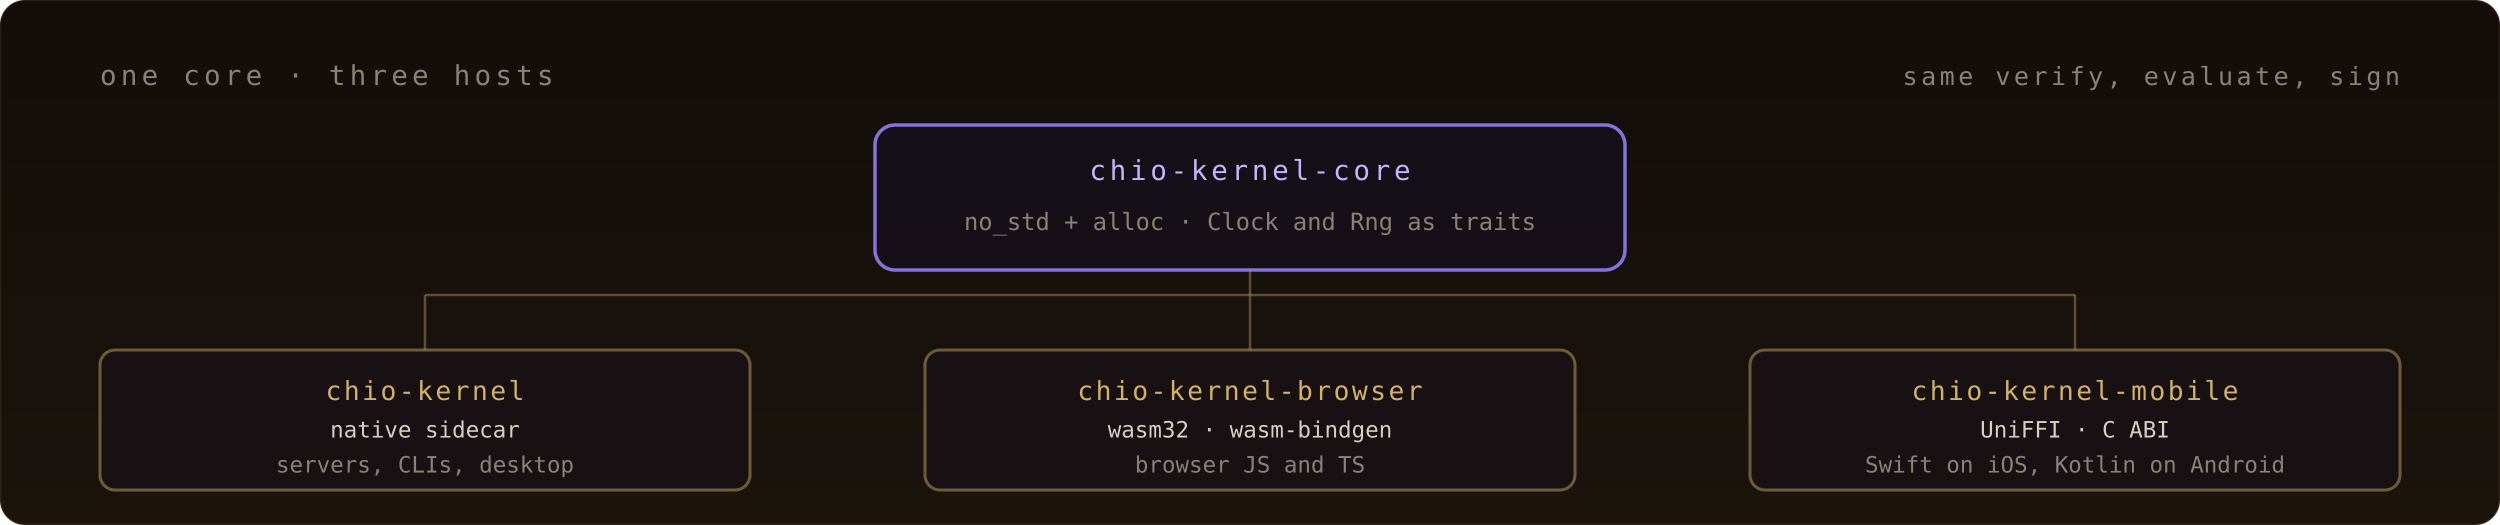
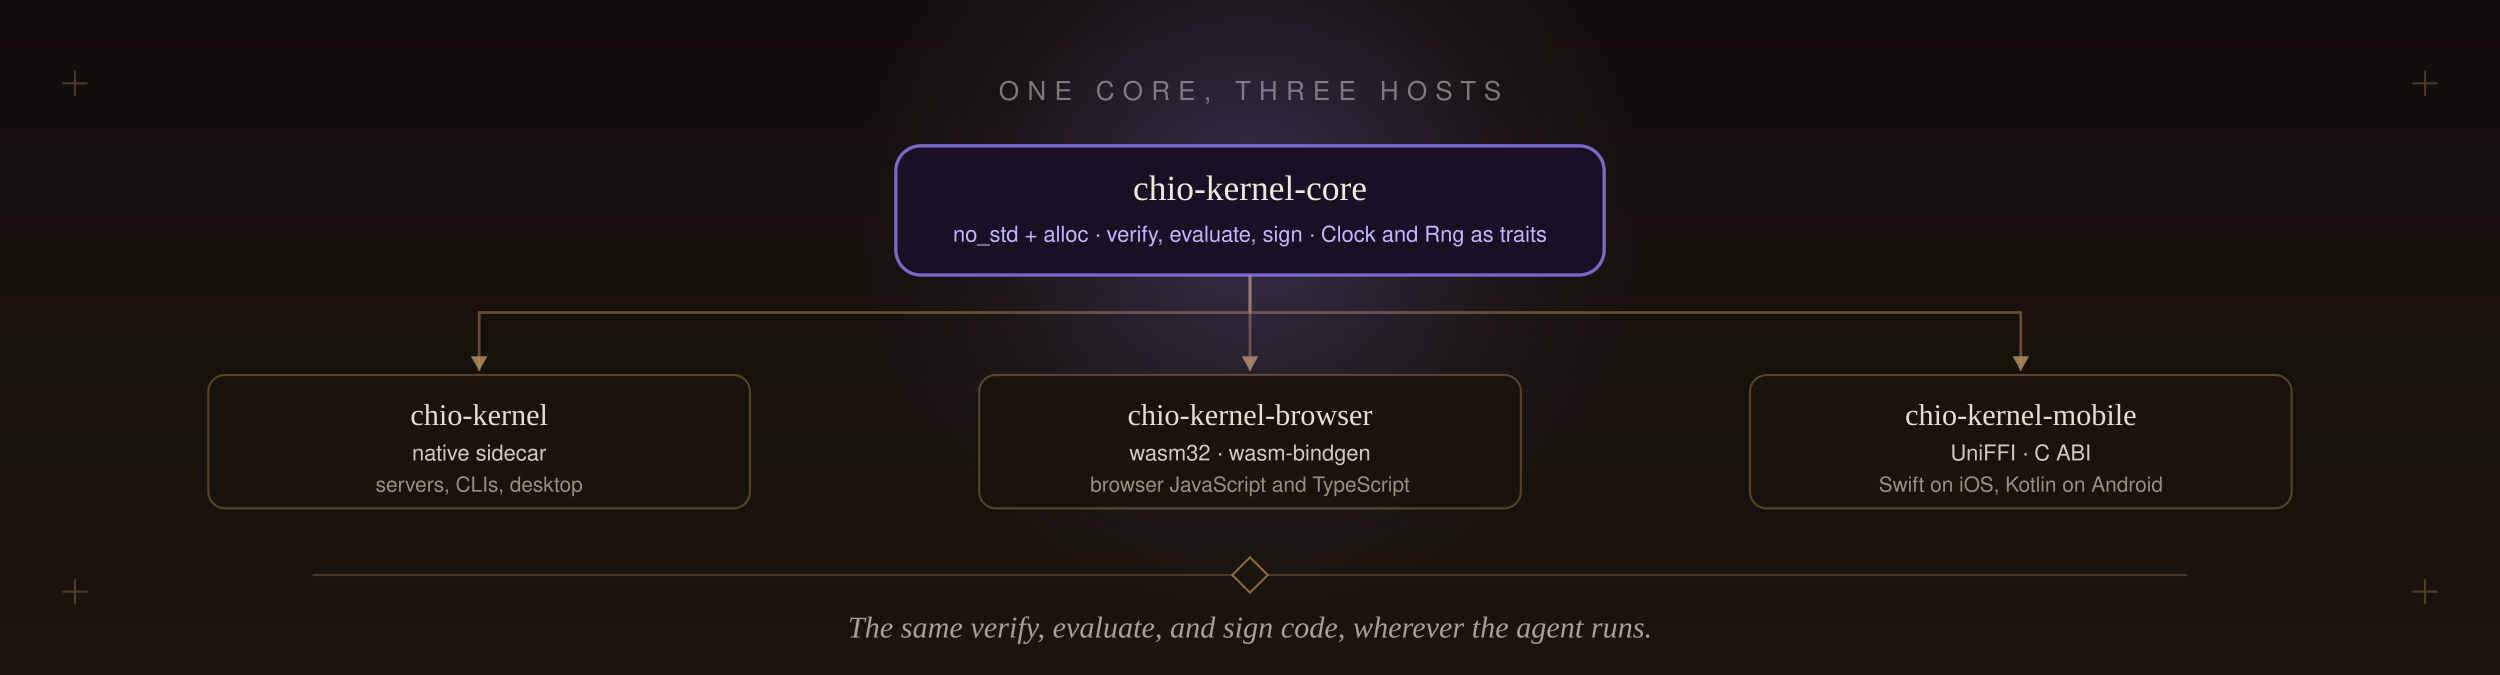
- <svg xmlns="http://www.w3.org/2000/svg" viewBox="0 0 1000 210" width="1000" height="210" role="img" aria-label="chio-kernel-core is no_std and takes its clock and RNG as traits. The same verify, evaluate, and sign code ships as the native chio-kernel sidecar, as chio-kernel-browser over wasm32, and as chio-kernel-mobile over UniFFI for iOS and Android.">
+ <svg xmlns="http://www.w3.org/2000/svg" viewBox="0 0 1200 324" width="1200" height="324" role="img" aria-label="chio-kernel-core is no_std and takes its clock and RNG as traits. The same verify, evaluate, and sign code ships as the native chio-kernel sidecar, as chio-kernel-browser over wasm32, and as chio-kernel-mobile over UniFFI for iOS and Android.">
  <defs>
-     <linearGradient id="pc-bg" x1="0" y1="0" x2="0" y2="1">
+     <linearGradient id="pcbg" x1="0" y1="0" x2="0" y2="1">
      <stop offset="0" stop-color="#130d0a" />
      <stop offset="1" stop-color="#1b140d" />
    </linearGradient>
-     <radialGradient id="pc-glow" cx="50%" cy="50%" r="55%">
-       <stop offset="0" stop-color="#8f7ff2" stop-opacity="0.16" />
-       <stop offset="0.5" stop-color="#8f7ff2" stop-opacity="0.04" />
+     <radialGradient id="pcglow" cx="50%" cy="50%" r="50%">
+       <stop offset="0" stop-color="#8f7ff2" stop-opacity="0.32" />
+       <stop offset="0.6" stop-color="#8f7ff2" stop-opacity="0.07" />
      <stop offset="1" stop-color="#8f7ff2" stop-opacity="0" />
    </radialGradient>
-     <pattern id="pc-field" width="34" height="34" patternUnits="userSpaceOnUse">
-       <circle cx="6" cy="9" r="0.9" fill="#ab8a52" fill-opacity="0.16" />
-       <circle cx="23" cy="24" r="0.6" fill="#ab8a52" fill-opacity="0.10" />
-     </pattern>
-     <radialGradient id="pc-fade" cx="50%" cy="50%" r="60%">
-       <stop offset="0" stop-color="#fff" stop-opacity="1" />
-       <stop offset="1" stop-color="#fff" stop-opacity="0" />
+     <radialGradient id="pckglow" cx="50%" cy="50%" r="50%">
+       <stop offset="0" stop-color="#8f7ff2" stop-opacity="0.28" />
+       <stop offset="0.65" stop-color="#8f7ff2" stop-opacity="0.06" />
+       <stop offset="1" stop-color="#8f7ff2" stop-opacity="0" />
    </radialGradient>
-     <mask id="pc-mask">
-       <rect width="1000" height="210" fill="url(#pc-fade)" />
-     </mask>
  </defs>
-   <rect width="1000" height="210" rx="10" fill="url(#pc-bg)" />
-   <rect width="1000" height="210" rx="10" fill="none" stroke="#ab8a52" stroke-opacity="0.14" />
-   <text x="40" y="34" text-anchor="start" font-family="ui-monospace, SFMono-Regular, 'SF Mono', Menlo, Consolas, monospace" font-size="11" letter-spacing="1.7" fill="#8c8172">one core · three hosts</text>
-   <text x="960" y="34" text-anchor="end" font-family="ui-monospace, SFMono-Regular, 'SF Mono', Menlo, Consolas, monospace" font-size="10" letter-spacing="1.4" fill="#8c8172">same verify, evaluate, sign</text>
-   <rect x="350" y="50" width="300" height="58" rx="8" fill="#16101c" fill-opacity="0.8" stroke="#8f7ff2" stroke-opacity="0.9" stroke-width="1.4" />
-   <text x="500" y="72" text-anchor="middle" font-family="ui-monospace, SFMono-Regular, 'SF Mono', Menlo, Consolas, monospace" font-size="11" letter-spacing="1.5" fill="#c3b6ff">chio-kernel-core</text>
-   <text x="500" y="92" text-anchor="middle" font-family="ui-monospace, SFMono-Regular, 'SF Mono', Menlo, Consolas, monospace" font-size="9.5" fill="#8c8172">no_std + alloc · Clock and Rng as traits</text>
-   <line x1="170" y1="140" x2="170" y2="118" stroke="#ab8a52" stroke-opacity="0.5" stroke-width="1" />
-   <line x1="170" y1="118" x2="500" y2="118" stroke="#ab8a52" stroke-opacity="0.5" stroke-width="1" />
-   <rect x="40" y="140" width="260" height="56" rx="6" fill="#16101c" fill-opacity="0.5" stroke="#ab8a52" stroke-opacity="0.6" stroke-width="1.2" />
-   <text x="170" y="160" text-anchor="middle" font-family="ui-monospace, SFMono-Regular, 'SF Mono', Menlo, Consolas, monospace" font-size="10.5" letter-spacing="1" fill="#d4b06a">chio-kernel</text>
-   <text x="170" y="175" text-anchor="middle" font-family="ui-monospace, SFMono-Regular, 'SF Mono', Menlo, Consolas, monospace" font-size="9" fill="#d8cfc0">native sidecar</text>
-   <text x="170" y="189" text-anchor="middle" font-family="ui-monospace, SFMono-Regular, 'SF Mono', Menlo, Consolas, monospace" font-size="9" fill="#8c8172">servers, CLIs, desktop</text>
-   <line x1="500" y1="140" x2="500" y2="118" stroke="#ab8a52" stroke-opacity="0.5" stroke-width="1" />
-   <line x1="500" y1="118" x2="500" y2="118" stroke="#ab8a52" stroke-opacity="0.5" stroke-width="1" />
-   <rect x="370" y="140" width="260" height="56" rx="6" fill="#16101c" fill-opacity="0.5" stroke="#ab8a52" stroke-opacity="0.6" stroke-width="1.2" />
-   <text x="500" y="160" text-anchor="middle" font-family="ui-monospace, SFMono-Regular, 'SF Mono', Menlo, Consolas, monospace" font-size="10.5" letter-spacing="1" fill="#d4b06a">chio-kernel-browser</text>
-   <text x="500" y="175" text-anchor="middle" font-family="ui-monospace, SFMono-Regular, 'SF Mono', Menlo, Consolas, monospace" font-size="9" fill="#d8cfc0">wasm32 · wasm-bindgen</text>
-   <text x="500" y="189" text-anchor="middle" font-family="ui-monospace, SFMono-Regular, 'SF Mono', Menlo, Consolas, monospace" font-size="9" fill="#8c8172">browser JS and TS</text>
-   <line x1="830" y1="140" x2="830" y2="118" stroke="#ab8a52" stroke-opacity="0.5" stroke-width="1" />
-   <line x1="830" y1="118" x2="500" y2="118" stroke="#ab8a52" stroke-opacity="0.5" stroke-width="1" />
-   <rect x="700" y="140" width="260" height="56" rx="6" fill="#16101c" fill-opacity="0.5" stroke="#ab8a52" stroke-opacity="0.6" stroke-width="1.2" />
-   <text x="830" y="160" text-anchor="middle" font-family="ui-monospace, SFMono-Regular, 'SF Mono', Menlo, Consolas, monospace" font-size="10.5" letter-spacing="1" fill="#d4b06a">chio-kernel-mobile</text>
-   <text x="830" y="175" text-anchor="middle" font-family="ui-monospace, SFMono-Regular, 'SF Mono', Menlo, Consolas, monospace" font-size="9" fill="#d8cfc0">UniFFI · C ABI</text>
-   <text x="830" y="189" text-anchor="middle" font-family="ui-monospace, SFMono-Regular, 'SF Mono', Menlo, Consolas, monospace" font-size="9" fill="#8c8172">Swift on iOS, Kotlin on Android</text>
-   <line x1="500" y1="108" x2="500" y2="118" stroke="#ab8a52" stroke-opacity="0.5" stroke-width="1" />
+   <rect width="1200" height="324" fill="url(#pcbg)" />
+   <g stroke="#b08d5b" stroke-opacity="0.35" stroke-width="1">
+     <path d="M30 40 H42 M36 34 V46" />
+     <path d="M1158 40 H1170 M1164 34 V46" />
+     <path d="M30 284 H42 M36 278 V290" />
+     <path d="M1158 284 H1170 M1164 278 V290" />
+   </g>
+   <text x="600.0" y="48" text-anchor="middle" font-family="-apple-system, 'Segoe UI', Helvetica, Arial, sans-serif" font-size="12.5" letter-spacing="4" fill="#d8cfc0" fill-opacity="0.55">ONE CORE, THREE HOSTS</text>
+   <path d="M230 178 V150 H600 V132" stroke="#b08d5b" stroke-opacity="0.5" stroke-width="1.3" fill="none" />
+   <path d="M230 178 l-4 -7 h8 z" fill="#b08d5b" fill-opacity="0.85" />
+   <path d="M600 178 V150 H600 V132" stroke="#b08d5b" stroke-opacity="0.5" stroke-width="1.3" fill="none" />
+   <path d="M600 178 l-4 -7 h8 z" fill="#b08d5b" fill-opacity="0.85" />
+   <path d="M970 178 V150 H600 V132" stroke="#b08d5b" stroke-opacity="0.5" stroke-width="1.3" fill="none" />
+   <path d="M970 178 l-4 -7 h8 z" fill="#b08d5b" fill-opacity="0.85" />
+   <circle cx="600.0" cy="101.0" r="190" fill="url(#pckglow)" />
+   <rect x="430" y="70" width="340" height="62" rx="12" fill="#191026" stroke="#8f7ff2" stroke-opacity="0.8" stroke-width="1.6" />
+   <text x="600" y="96" text-anchor="middle" font-family="Georgia, 'Times New Roman', serif" font-size="17" fill="#f0eadd">chio-kernel-core</text>
+   <text x="600" y="116" text-anchor="middle" font-family="-apple-system, 'Segoe UI', Helvetica, Arial, sans-serif" font-size="10.5" fill="#c3b6ff">no_std + alloc · verify, evaluate, sign · Clock and Rng as traits</text>
+   <rect x="100" y="180" width="260" height="64" rx="8" fill="#1a130d" stroke="#b08d5b" stroke-opacity="0.4" />
+   <text x="230" y="204" text-anchor="middle" font-family="Georgia, 'Times New Roman', serif" font-size="14.5" fill="#e7ded0">chio-kernel</text>
+   <text x="230" y="221" text-anchor="middle" font-family="-apple-system, 'Segoe UI', Helvetica, Arial, sans-serif" font-size="10.5" fill="#d3cabb">native sidecar</text>
+   <text x="230" y="236" text-anchor="middle" font-family="-apple-system, 'Segoe UI', Helvetica, Arial, sans-serif" font-size="10" fill="#9a8f7e">servers, CLIs, desktop</text>
+   <rect x="470" y="180" width="260" height="64" rx="8" fill="#1a130d" stroke="#b08d5b" stroke-opacity="0.4" />
+   <text x="600" y="204" text-anchor="middle" font-family="Georgia, 'Times New Roman', serif" font-size="14.5" fill="#e7ded0">chio-kernel-browser</text>
+   <text x="600" y="221" text-anchor="middle" font-family="-apple-system, 'Segoe UI', Helvetica, Arial, sans-serif" font-size="10.5" fill="#d3cabb">wasm32 · wasm-bindgen</text>
+   <text x="600" y="236" text-anchor="middle" font-family="-apple-system, 'Segoe UI', Helvetica, Arial, sans-serif" font-size="10" fill="#9a8f7e">browser JavaScript and TypeScript</text>
+   <rect x="840" y="180" width="260" height="64" rx="8" fill="#1a130d" stroke="#b08d5b" stroke-opacity="0.4" />
+   <text x="970" y="204" text-anchor="middle" font-family="Georgia, 'Times New Roman', serif" font-size="14.5" fill="#e7ded0">chio-kernel-mobile</text>
+   <text x="970" y="221" text-anchor="middle" font-family="-apple-system, 'Segoe UI', Helvetica, Arial, sans-serif" font-size="10.5" fill="#d3cabb">UniFFI · C ABI</text>
+   <text x="970" y="236" text-anchor="middle" font-family="-apple-system, 'Segoe UI', Helvetica, Arial, sans-serif" font-size="10" fill="#9a8f7e">Swift on iOS, Kotlin on Android</text>
+   <path d="M150.0 276 H1050.0" stroke="#b08d5b" stroke-opacity="0.3" stroke-width="1" />
+   <rect x="594.0" y="270" width="12" height="12" transform="rotate(45 600.0 276)" fill="#1b140d" stroke="#b08d5b" stroke-opacity="0.7" />
+   <text x="600.0" y="306" text-anchor="middle" font-family="Georgia, 'Times New Roman', serif" font-size="14.5" font-style="italic" fill="#d8cfc0" fill-opacity="0.75">The same verify, evaluate, and sign code, wherever the agent runs.</text>
</svg>
